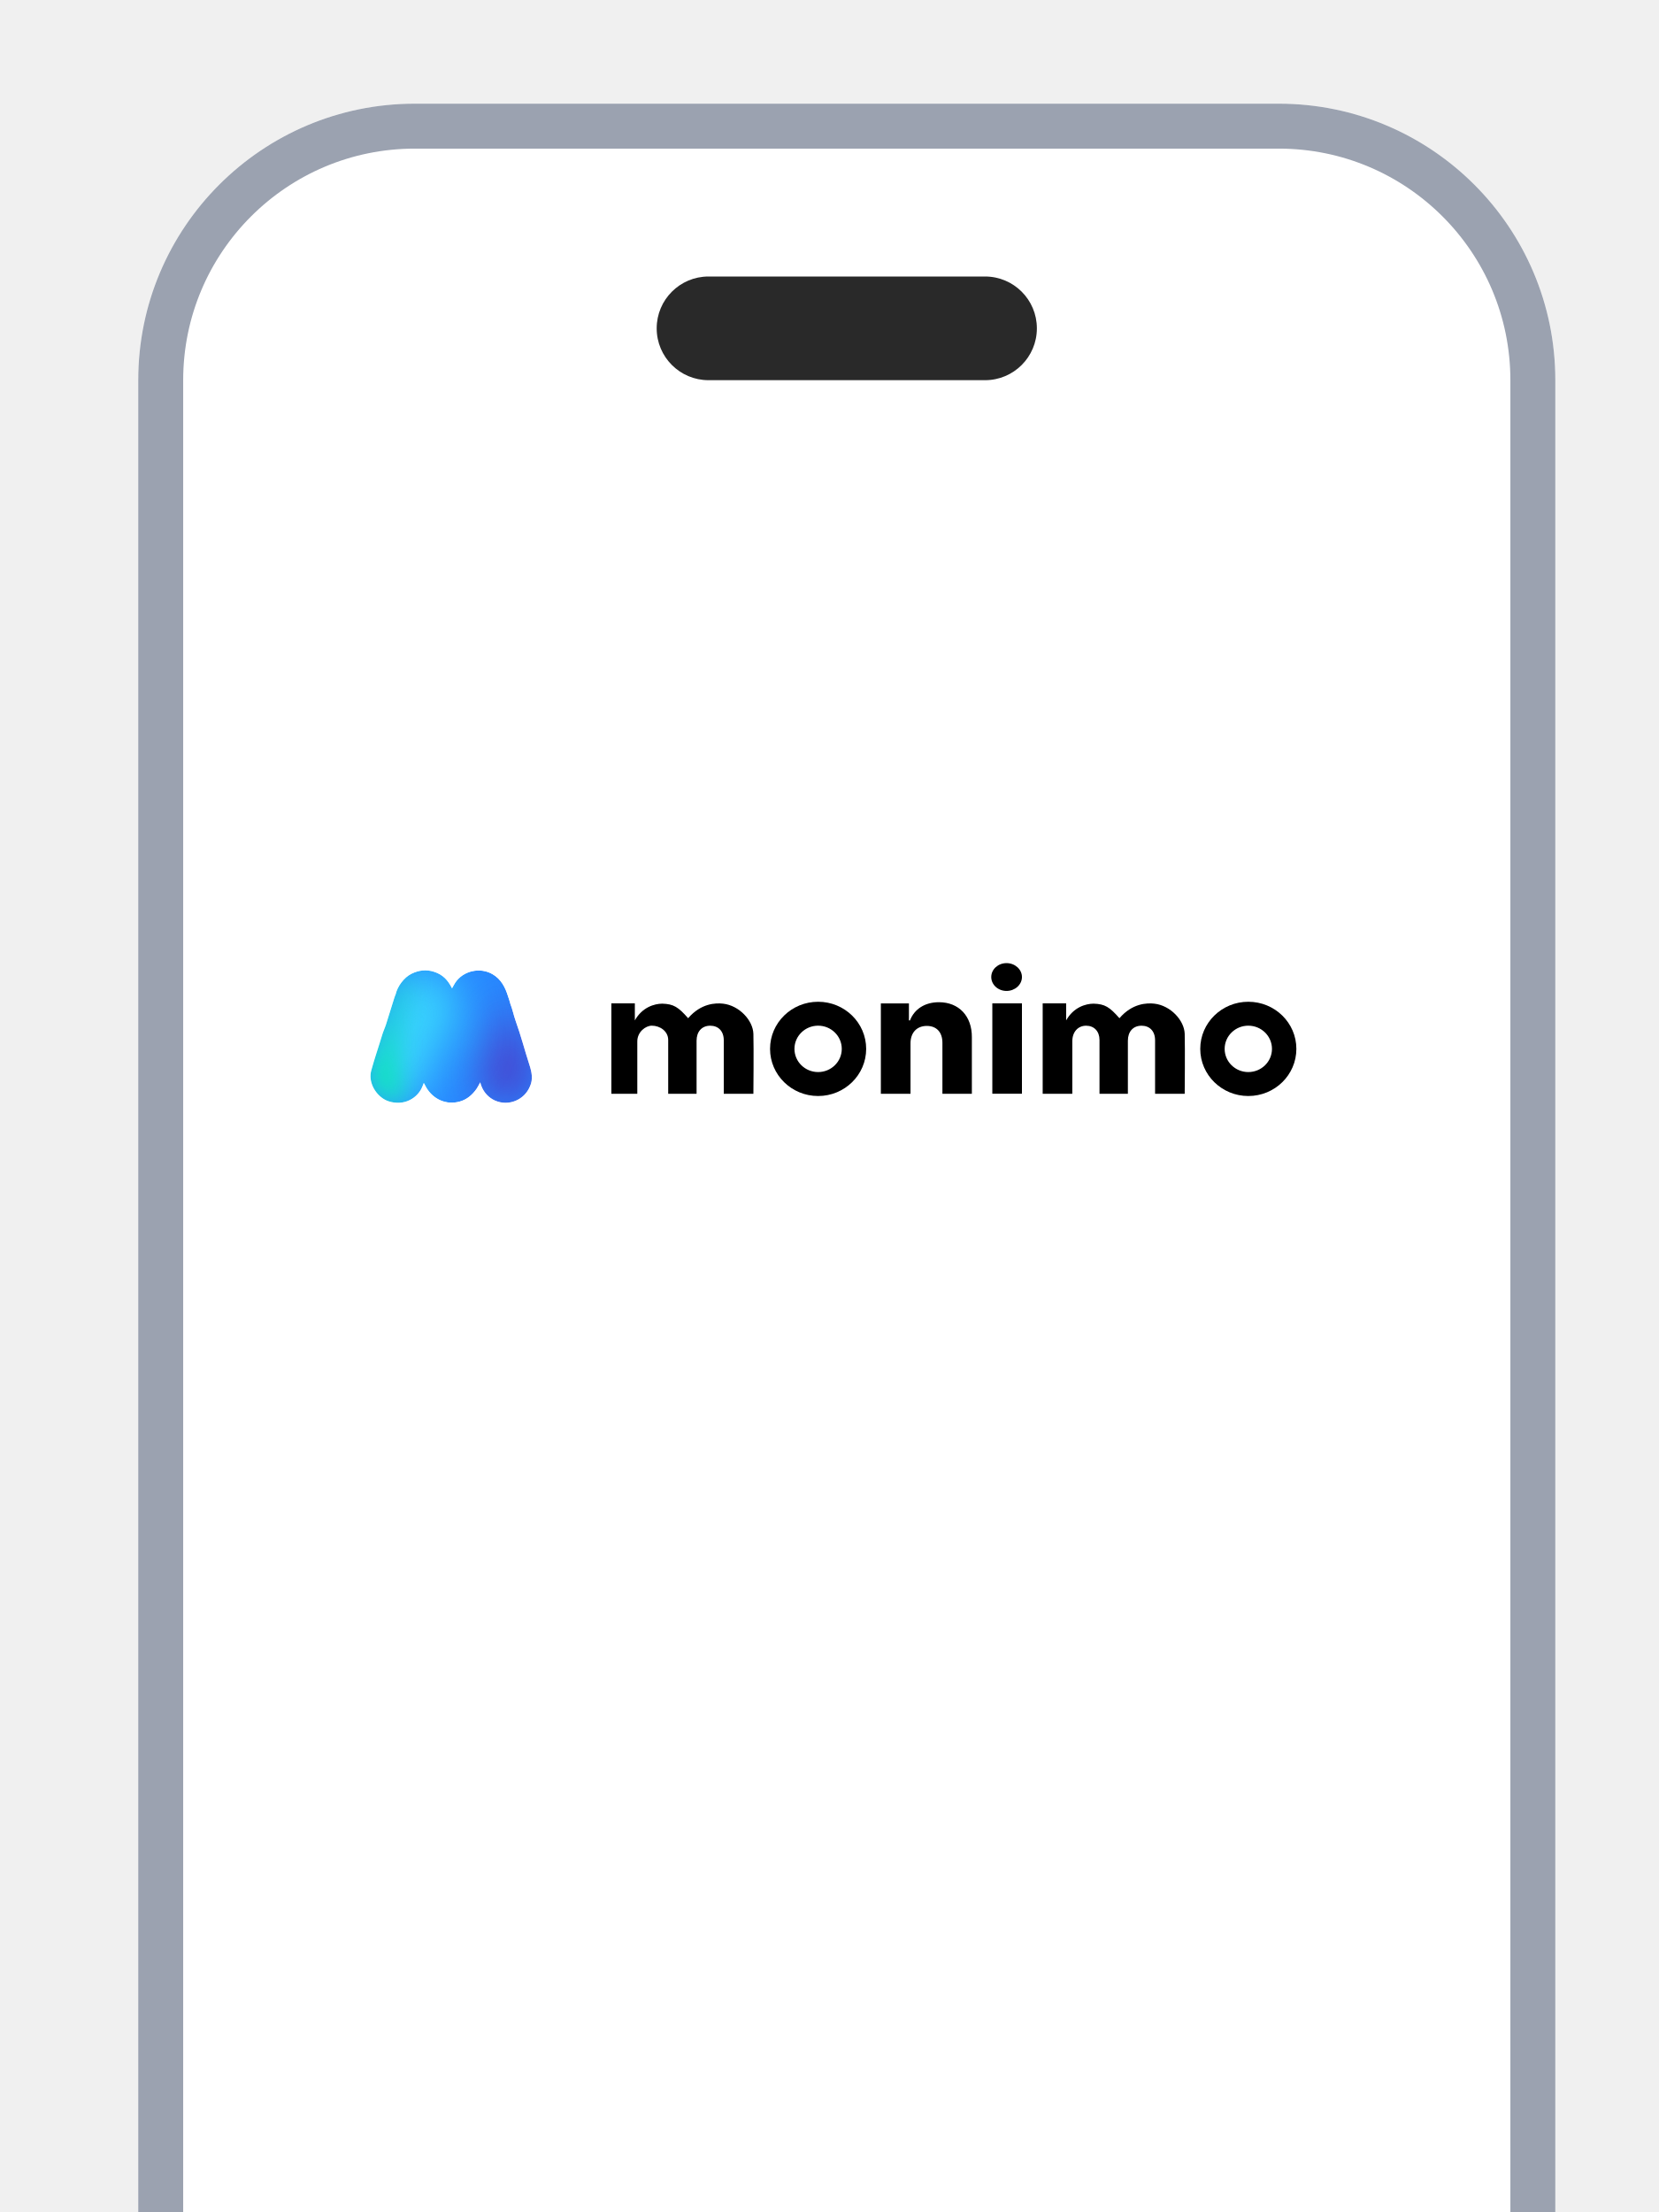
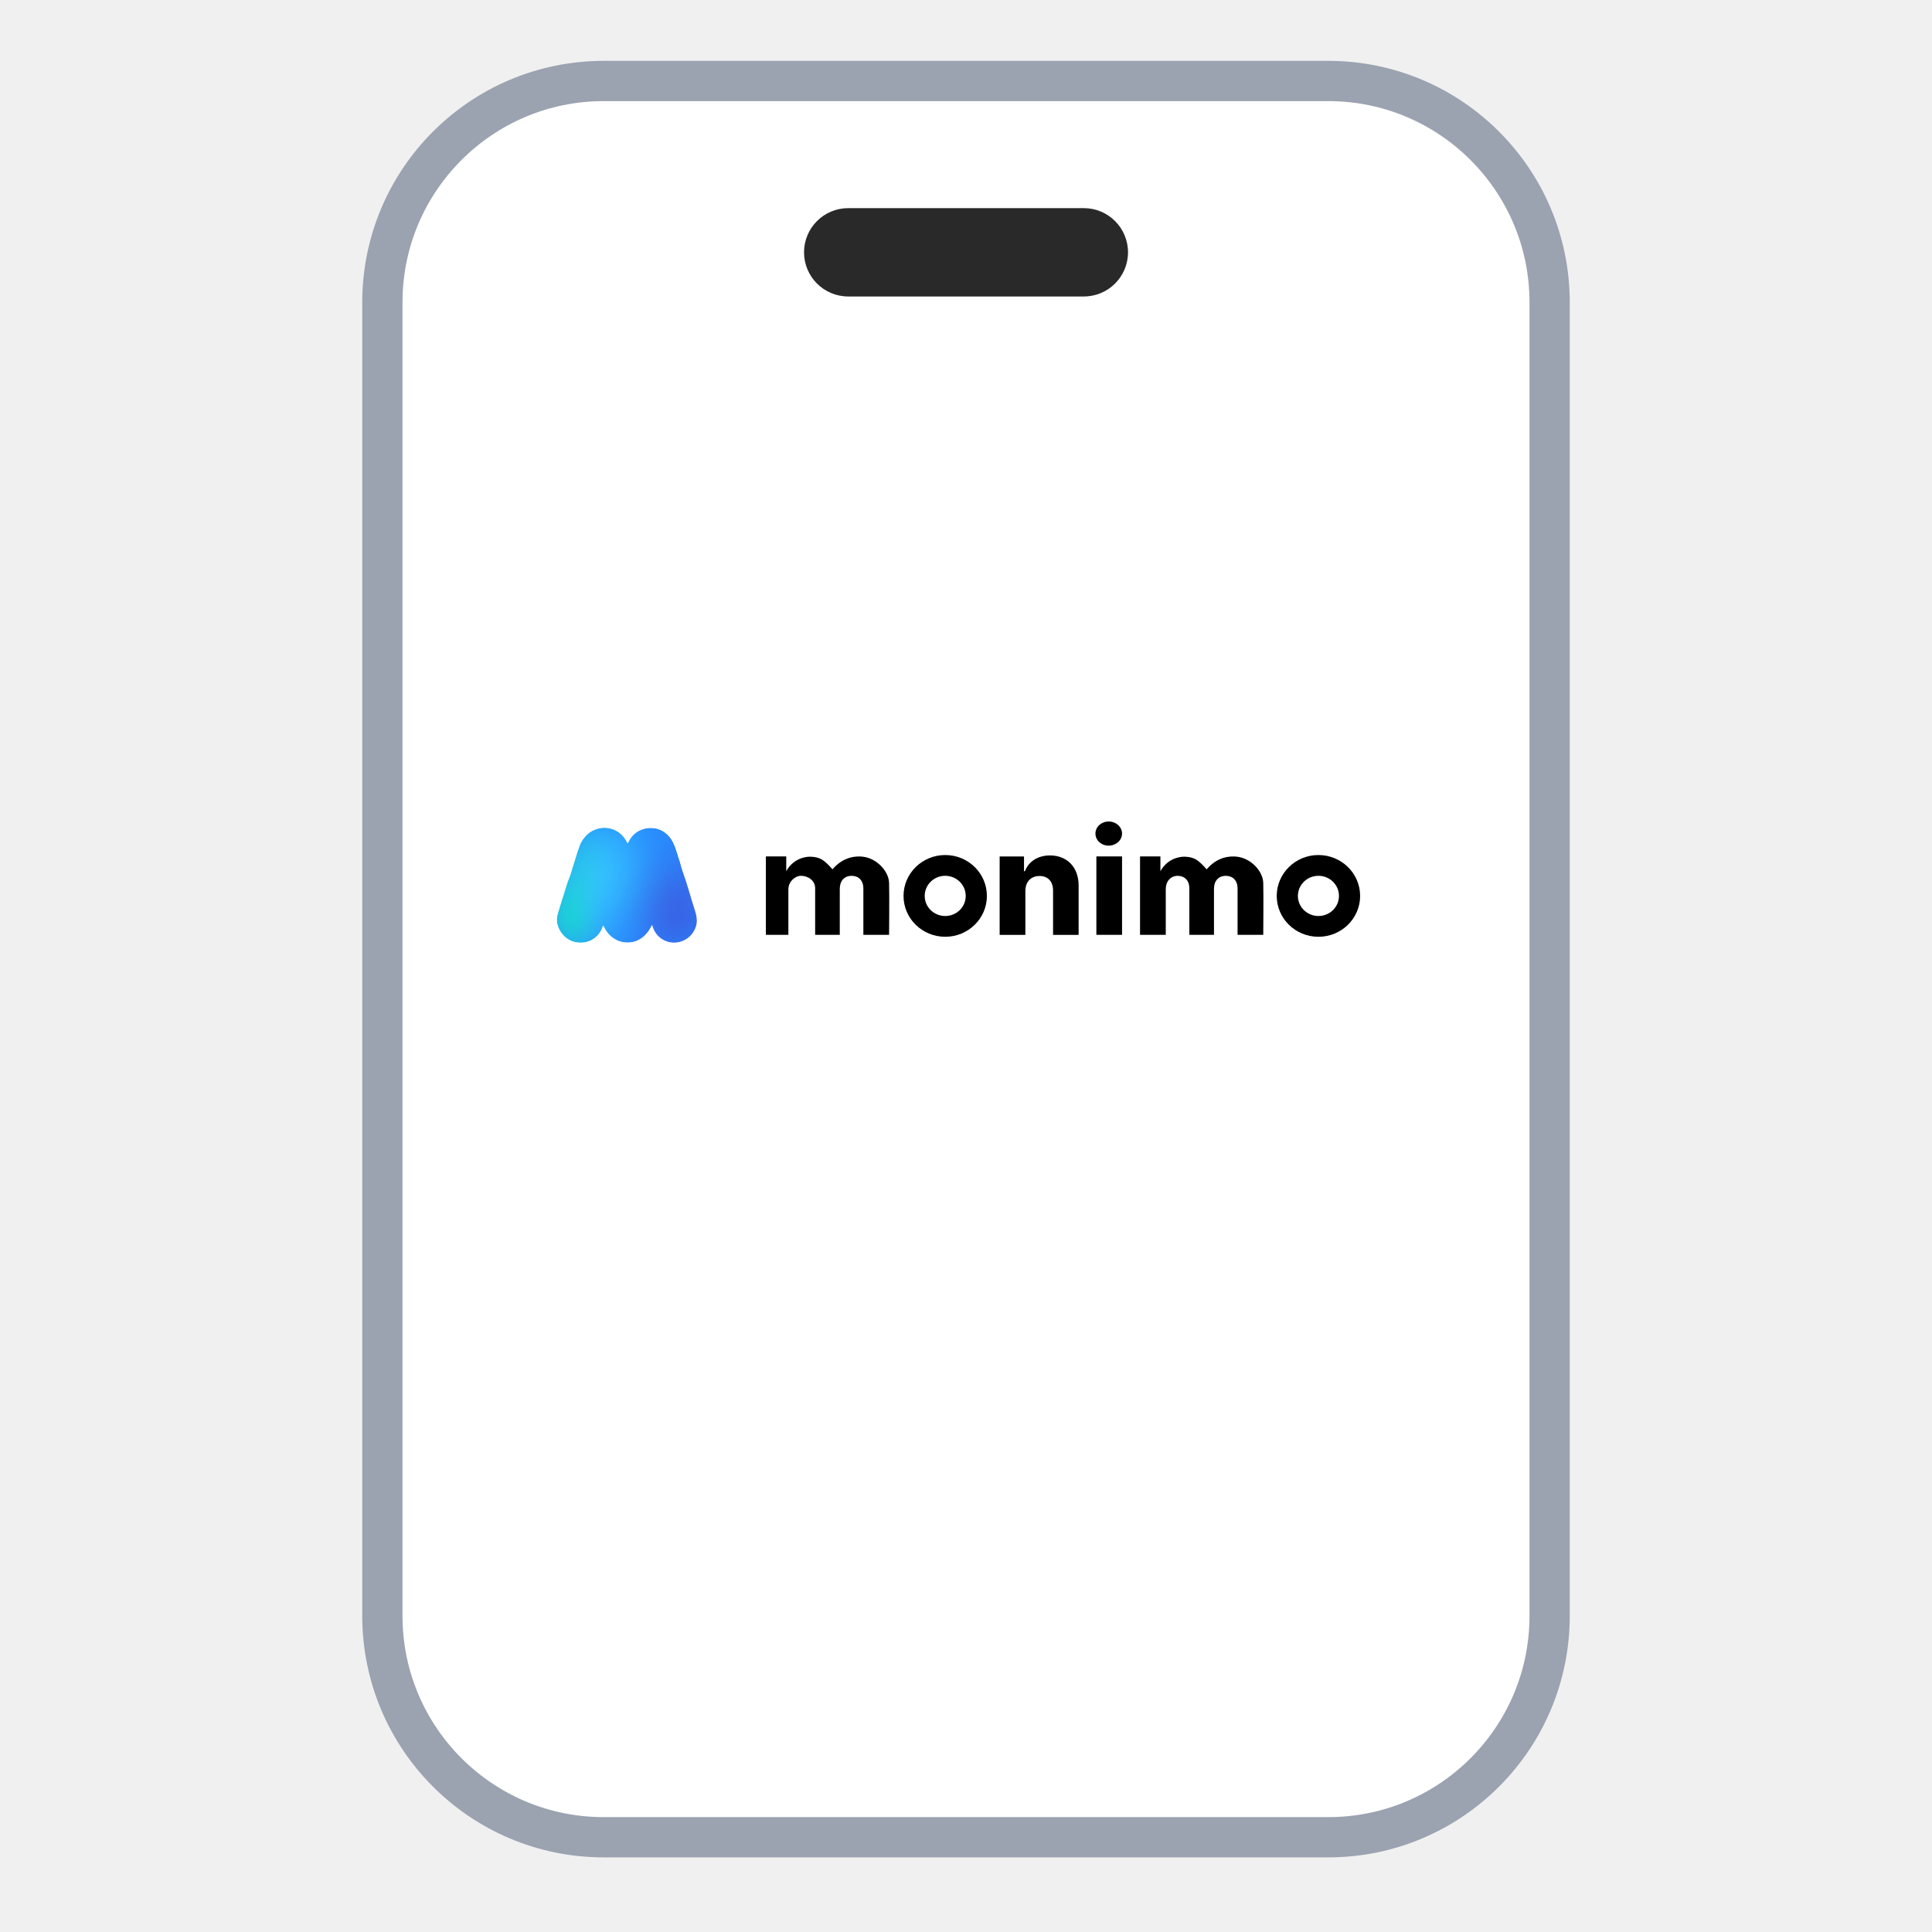
- <svg xmlns="http://www.w3.org/2000/svg" width="48" height="64" viewBox="0 0 48 64" fill="none">
-   <mask id="path-1-inside-1_2517_451" fill="white">
-     <path d="M4 11C4 6.582 7.582 3 12 3H37C41.418 3 45 6.582 45 11V64H4V11Z" />
-   </mask>
-   <path d="M4 11C4 6.582 7.582 3 12 3H37C41.418 3 45 6.582 45 11V64H4V11Z" fill="white" />
-   <path d="M2.7 11C2.7 5.864 6.864 1.7 12 1.7H37C42.136 1.7 46.3 5.864 46.3 11H43.7C43.7 7.3 40.7 4.3 37 4.3H12C8.3 4.3 5.3 7.3 5.3 11H2.7ZM5.3 11M45 64H4H45M2.7 64V11C2.7 5.864 6.864 1.7 12 1.7V4.3C8.3 4.3 5.3 7.3 5.3 11V64H2.7ZM37 1.7C42.136 1.7 46.3 5.864 46.3 11V64H43.7V11C43.7 7.3 40.7 4.3 37 4.3V1.7Z" fill="#9BA2B0" mask="url(#path-1-inside-1_2517_451)" />
-   <mask id="mask0_2517_451" style="mask-type:alpha" maskUnits="userSpaceOnUse" x="10" y="28" width="6" height="4">
-     <path d="M11.447 28.77C11.501 28.535 11.688 28.282 11.905 28.174C12.116 28.07 12.332 28.043 12.557 28.116C12.815 28.199 12.96 28.358 13.079 28.595C13.111 28.54 13.136 28.486 13.172 28.431C13.402 28.084 13.892 27.977 14.251 28.186C14.494 28.327 14.617 28.561 14.697 28.82C14.716 28.881 14.742 28.949 14.758 29.011C14.76 29.021 14.763 29.031 14.765 29.041C14.828 29.199 14.863 29.381 14.92 29.541C15.071 29.957 15.181 30.391 15.318 30.811C15.386 31.022 15.428 31.227 15.333 31.433C15.172 31.824 14.72 32.016 14.325 31.844C14.147 31.765 14.007 31.619 13.935 31.439C13.919 31.399 13.903 31.356 13.894 31.315C13.86 31.377 13.83 31.441 13.79 31.5C13.668 31.677 13.505 31.817 13.296 31.873C12.905 31.978 12.532 31.805 12.331 31.462C12.309 31.424 12.284 31.367 12.262 31.334C12.236 31.402 12.21 31.473 12.173 31.536C12.07 31.707 11.905 31.832 11.711 31.883C11.521 31.932 11.279 31.906 11.109 31.802C10.839 31.637 10.655 31.291 10.741 30.975C10.836 30.625 10.959 30.276 11.063 29.928C11.091 29.834 11.135 29.747 11.164 29.656L11.357 29.037C11.372 28.989 11.43 28.798 11.447 28.77Z" fill="#2788FF" />
+ <svg xmlns="http://www.w3.org/2000/svg" width="48" height="48" viewBox="0 0 48 48" fill="none">
+   <path d="M15 2.012H33C36.038 2.012 38.5 4.475 38.5 7.512V40.146C38.5 43.184 36.038 45.646 33 45.646H15C11.962 45.646 9.5 43.184 9.5 40.146V7.512C9.5 4.475 11.962 2.012 15 2.012Z" fill="white" stroke="#9BA2B0" />
+   <mask id="mask0_2517_451" style="mask-type:alpha" maskUnits="userSpaceOnUse" x="13" y="20" width="5" height="4">
+     <path d="M14.378 21.083C14.419 20.908 14.557 20.721 14.719 20.64C14.876 20.562 15.037 20.542 15.205 20.596C15.397 20.658 15.505 20.777 15.594 20.953C15.618 20.912 15.636 20.872 15.663 20.831C15.834 20.573 16.2 20.493 16.467 20.648C16.648 20.754 16.739 20.928 16.799 21.121C16.813 21.166 16.833 21.217 16.844 21.263C16.846 21.27 16.848 21.278 16.85 21.285C16.897 21.403 16.922 21.539 16.965 21.658C17.078 21.968 17.16 22.291 17.262 22.604C17.313 22.761 17.344 22.914 17.273 23.068C17.153 23.359 16.816 23.502 16.522 23.374C16.39 23.314 16.285 23.206 16.231 23.072C16.22 23.043 16.208 23.01 16.201 22.98C16.175 23.026 16.153 23.074 16.123 23.117C16.032 23.249 15.911 23.354 15.755 23.396C15.464 23.473 15.186 23.344 15.036 23.089C15.02 23.061 15.002 23.019 14.985 22.993C14.966 23.045 14.947 23.097 14.919 23.144C14.842 23.272 14.719 23.365 14.575 23.402C14.433 23.439 14.253 23.42 14.126 23.342C13.925 23.219 13.788 22.962 13.852 22.727C13.923 22.466 14.015 22.206 14.092 21.946C14.113 21.877 14.146 21.812 14.168 21.744L14.311 21.282C14.322 21.247 14.366 21.104 14.378 21.083Z" fill="#2788FF" />
  </mask>
  <g mask="url(#mask0_2517_451)">
-     <path d="M11.447 28.77C11.501 28.535 11.688 28.282 11.905 28.174C12.116 28.07 12.332 28.043 12.557 28.116C12.815 28.199 12.96 28.358 13.079 28.595C13.111 28.54 13.136 28.486 13.172 28.431C13.402 28.084 13.892 27.977 14.251 28.186C14.494 28.327 14.617 28.561 14.697 28.82C14.716 28.881 14.742 28.949 14.758 29.011C14.76 29.021 14.763 29.031 14.765 29.041C14.828 29.199 14.863 29.381 14.92 29.541C15.071 29.957 15.181 30.391 15.318 30.811C15.386 31.022 15.428 31.227 15.333 31.433C15.172 31.824 14.72 32.016 14.325 31.844C14.147 31.765 14.007 31.619 13.935 31.439C13.919 31.399 13.903 31.356 13.894 31.315C13.86 31.377 13.83 31.441 13.79 31.5C13.668 31.677 13.505 31.817 13.296 31.873C12.905 31.978 12.532 31.805 12.331 31.462C12.309 31.424 12.284 31.367 12.262 31.334C12.236 31.402 12.21 31.473 12.173 31.536C12.07 31.707 11.905 31.832 11.711 31.883C11.521 31.932 11.279 31.906 11.109 31.802C10.839 31.637 10.655 31.291 10.741 30.975C10.836 30.625 10.959 30.276 11.063 29.928C11.091 29.834 11.135 29.747 11.164 29.656L11.357 29.037C11.372 28.989 11.43 28.798 11.447 28.77Z" fill="#2788FF" />
+     <path d="M14.378 21.083C14.419 20.908 14.557 20.721 14.719 20.64C14.876 20.562 15.037 20.542 15.205 20.596C15.397 20.658 15.505 20.777 15.594 20.953C15.618 20.912 15.636 20.872 15.663 20.831C15.834 20.573 16.2 20.493 16.467 20.648C16.648 20.754 16.739 20.928 16.799 21.121C16.813 21.166 16.833 21.217 16.844 21.263C16.846 21.27 16.848 21.278 16.85 21.285C16.897 21.403 16.922 21.539 16.965 21.658C17.078 21.968 17.16 22.291 17.262 22.604C17.313 22.761 17.344 22.914 17.273 23.068C17.153 23.359 16.816 23.502 16.522 23.374C16.39 23.314 16.285 23.206 16.231 23.072C16.22 23.043 16.208 23.01 16.201 22.98C16.175 23.026 16.153 23.074 16.123 23.117C16.032 23.249 15.911 23.354 15.755 23.396C15.464 23.473 15.186 23.344 15.036 23.089C15.02 23.061 15.002 23.019 14.985 22.993C14.966 23.045 14.947 23.097 14.919 23.144C14.842 23.272 14.719 23.365 14.575 23.402C14.433 23.439 14.253 23.42 14.126 23.342C13.925 23.219 13.788 22.962 13.852 22.727C13.923 22.466 14.015 22.206 14.092 21.946C14.113 21.877 14.146 21.812 14.168 21.744L14.311 21.282C14.322 21.247 14.366 21.104 14.378 21.083Z" fill="#2788FF" />
    <g filter="url(#filter0_f_2517_451)">
-       <path d="M14.758 29.011C14.742 28.949 14.716 28.881 14.697 28.82L13.894 31.315C13.903 31.356 13.919 31.4 13.935 31.439C14.007 31.619 14.147 31.765 14.325 31.844C14.72 32.016 15.172 31.824 15.333 31.433C15.428 31.227 15.386 31.022 15.318 30.811C15.181 30.391 15.071 29.957 14.921 29.541C14.863 29.381 14.828 29.199 14.765 29.041C14.763 29.031 14.76 29.021 14.758 29.011Z" fill="#4D35C6" />
+       <path d="M16.844 21.263C16.832 21.217 16.813 21.166 16.799 21.121L16.201 22.98C16.208 23.01 16.22 23.043 16.231 23.072C16.285 23.206 16.389 23.315 16.522 23.374C16.816 23.502 17.153 23.359 17.273 23.068C17.343 22.914 17.312 22.761 17.262 22.604C17.16 22.291 17.077 21.968 16.965 21.658C16.922 21.539 16.896 21.403 16.849 21.285C16.848 21.278 16.846 21.27 16.844 21.263Z" fill="#4D35C6" />
    </g>
    <g filter="url(#filter1_f_2517_451)">
-       <path d="M11.905 28.174C11.688 28.282 11.501 28.535 11.447 28.77C11.43 28.798 11.372 28.989 11.357 29.037L11.164 29.656C11.135 29.747 11.091 29.834 11.063 29.928C10.959 30.276 10.836 30.625 10.741 30.975C10.655 31.291 10.839 31.637 11.109 31.802C11.279 31.906 11.521 31.932 11.711 31.883C11.905 31.832 12.07 31.707 12.173 31.536C12.21 31.473 12.236 31.402 12.262 31.334L12.946 29.196L13.803 31.334L13.107 28.607C13.022 28.457 12.793 28.148 12.557 28.116C12.332 28.043 12.116 28.07 11.905 28.174Z" fill="#3BDEFD" />
+       <path d="M14.719 20.64C14.557 20.721 14.419 20.908 14.378 21.083C14.366 21.104 14.322 21.247 14.311 21.282L14.168 21.744C14.146 21.812 14.113 21.877 14.092 21.946C14.015 22.206 13.923 22.466 13.852 22.727C13.788 22.962 13.925 23.219 14.126 23.342C14.253 23.42 14.433 23.439 14.575 23.402C14.719 23.365 14.842 23.272 14.919 23.144C14.947 23.097 14.966 23.045 14.985 22.993L15.495 21.401L16.134 22.993L15.615 20.962C15.552 20.85 15.381 20.62 15.205 20.596C15.037 20.542 14.876 20.562 14.719 20.64Z" fill="#3BDEFD" />
    </g>
    <g filter="url(#filter2_f_2517_451)">
-       <path d="M11.905 28.174C11.688 28.282 11.501 28.535 11.447 28.77C11.43 28.798 11.372 28.989 11.357 29.037L11.164 29.656C11.135 29.747 11.091 29.834 11.063 29.928C10.959 30.276 10.836 30.625 10.741 30.975C10.655 31.291 10.839 31.637 11.109 31.802C11.279 31.906 11.521 31.932 11.711 31.883C11.465 31.324 11.158 29.8 11.905 28.174Z" fill="#0DE9B8" />
+       <path d="M14.719 20.64C14.557 20.721 14.419 20.908 14.378 21.084C14.366 21.104 14.322 21.247 14.311 21.282L14.168 21.744C14.146 21.812 14.113 21.877 14.092 21.946C14.015 22.206 13.923 22.466 13.852 22.727C13.788 22.962 13.925 23.219 14.126 23.342C14.253 23.42 14.433 23.439 14.575 23.402C14.391 22.986 14.162 21.851 14.719 20.64Z" fill="#0DE9B8" />
    </g>
  </g>
-   <path d="M30.168 29.031V31.646H31.025V30.13C31.025 29.857 31.188 29.677 31.426 29.677C31.654 29.677 31.812 29.837 31.812 30.09V31.646H32.633V30.11C32.633 29.852 32.781 29.677 33.029 29.677C33.257 29.677 33.42 29.827 33.42 30.1V31.646H34.277C34.277 31.646 34.289 30.299 34.277 29.911C34.265 29.523 33.868 29.092 33.399 29.039C33.184 29.015 32.76 29.027 32.389 29.46C32.102 29.135 31.97 29.049 31.639 29.039C31.413 29.041 31.061 29.141 30.847 29.523V29.031H30.168Z" fill="black" />
-   <path d="M17.689 29.031V31.646H18.439V30.13C18.439 29.857 18.679 29.676 18.859 29.676C19.098 29.676 19.333 29.837 19.333 30.09V31.646H20.154V30.11C20.154 29.852 20.302 29.677 20.55 29.677C20.778 29.677 20.941 29.827 20.941 30.1V31.646H21.798C21.798 31.646 21.81 30.299 21.798 29.911C21.786 29.523 21.389 29.092 20.92 29.039C20.706 29.015 20.281 29.027 19.91 29.46C19.623 29.135 19.491 29.049 19.16 29.039C18.934 29.041 18.582 29.141 18.368 29.523V29.031H17.689Z" fill="black" />
-   <path d="M28.711 31.645V29.03H29.568V31.645H28.711ZM29.122 28.671C28.878 28.671 28.68 28.492 28.68 28.268C28.68 28.045 28.878 27.866 29.122 27.866C29.365 27.866 29.568 28.045 29.568 28.268C29.568 28.492 29.365 28.671 29.122 28.671Z" fill="black" />
-   <path d="M26.344 30.186V31.647H25.486V29.032H26.298V29.524H26.328C26.455 29.196 26.76 28.997 27.166 28.997C27.744 28.997 28.124 29.4 28.119 30.012V31.647H27.267V30.171C27.267 29.867 27.099 29.683 26.816 29.683C26.531 29.683 26.344 29.872 26.344 30.186Z" fill="black" />
-   <path d="M24.355 30.347C24.355 29.977 24.048 29.676 23.671 29.676C23.293 29.676 22.986 29.977 22.986 30.347C22.986 30.718 23.293 31.018 23.671 31.018V31.711C22.902 31.711 22.28 31.1 22.28 30.347C22.28 29.594 22.902 28.984 23.671 28.984C24.438 28.984 25.061 29.594 25.061 30.347C25.061 31.1 24.438 31.711 23.671 31.711V31.018C24.048 31.018 24.355 30.718 24.355 30.347Z" fill="black" />
-   <path d="M36.802 30.347C36.802 29.977 36.495 29.676 36.117 29.676C35.74 29.676 35.433 29.977 35.433 30.347C35.433 30.718 35.74 31.018 36.117 31.018V31.711C35.35 31.711 34.727 31.1 34.727 30.347C34.727 29.594 35.35 28.984 36.117 28.984C36.886 28.984 37.508 29.594 37.508 30.347C37.508 31.1 36.886 31.711 36.117 31.711V31.018C36.495 31.018 36.802 30.718 36.802 30.347Z" fill="black" />
-   <rect x="19" y="8" width="11" height="3" rx="1.5" fill="#292929" />
+   <path d="M28.324 21.278V23.226H28.963V22.097C28.963 21.893 29.084 21.76 29.261 21.76C29.431 21.76 29.549 21.878 29.549 22.067V23.226H30.161V22.082C30.161 21.889 30.27 21.76 30.456 21.76C30.626 21.76 30.747 21.871 30.747 22.075V23.226H31.385C31.385 23.226 31.394 22.223 31.385 21.934C31.377 21.645 31.081 21.323 30.732 21.284C30.571 21.266 30.255 21.275 29.979 21.598C29.765 21.356 29.667 21.291 29.42 21.284C29.252 21.286 28.99 21.36 28.83 21.645V21.278H28.324Z" fill="black" />
+   <path d="M19.028 21.278V23.226H19.587V22.097C19.587 21.893 19.765 21.759 19.899 21.759C20.078 21.759 20.252 21.878 20.252 22.067V23.226H20.864V22.082C20.864 21.889 20.974 21.76 21.159 21.76C21.329 21.76 21.45 21.871 21.45 22.075V23.226H22.089C22.089 23.226 22.098 22.223 22.089 21.934C22.08 21.645 21.784 21.323 21.435 21.284C21.275 21.266 20.959 21.275 20.683 21.598C20.469 21.356 20.37 21.291 20.124 21.284C19.956 21.286 19.693 21.36 19.534 21.645V21.278H19.028Z" fill="black" />
+   <path d="M27.239 23.225V21.277H27.877V23.225H27.239ZM27.545 21.01C27.363 21.01 27.216 20.877 27.216 20.71C27.216 20.543 27.363 20.41 27.545 20.41C27.726 20.41 27.877 20.543 27.877 20.71C27.877 20.877 27.726 21.01 27.545 21.01Z" fill="black" />
+   <path d="M25.475 22.138V23.227H24.836V21.279H25.441V21.645H25.464C25.558 21.401 25.785 21.253 26.087 21.253C26.518 21.253 26.802 21.553 26.798 22.009V23.227H26.163V22.127C26.163 21.901 26.038 21.764 25.827 21.764C25.615 21.764 25.475 21.905 25.475 22.138Z" fill="black" />
+   <path d="M23.993 22.259C23.993 21.983 23.765 21.759 23.484 21.759C23.202 21.759 22.974 21.983 22.974 22.259C22.974 22.535 23.202 22.758 23.484 22.758V23.274C22.912 23.274 22.448 22.82 22.448 22.259C22.448 21.698 22.912 21.243 23.484 21.243C24.056 21.243 24.519 21.698 24.519 22.259C24.519 22.82 24.056 23.274 23.484 23.274V22.758C23.765 22.758 23.993 22.535 23.993 22.259Z" fill="black" />
+   <path d="M33.266 22.259C33.266 21.983 33.038 21.759 32.756 21.759C32.475 21.759 32.246 21.983 32.246 22.259C32.246 22.535 32.475 22.758 32.756 22.758V23.274C32.184 23.274 31.72 22.82 31.72 22.259C31.72 21.698 32.184 21.243 32.756 21.243C33.328 21.243 33.792 21.698 33.792 22.259C33.792 22.82 33.328 23.274 32.756 23.274V22.758C33.038 22.758 33.266 22.535 33.266 22.259Z" fill="black" />
+   <rect x="19.976" y="5.171" width="8.049" height="2.195" rx="1.098" fill="#292929" />
  <defs>
-     <filter id="filter0_f_2517_451" x="12.673" y="27.599" width="3.937" height="5.53" filterUnits="userSpaceOnUse" color-interpolation-filters="sRGB">
+     <filter id="filter0_f_2517_451" x="14.979" y="19.9" width="3.556" height="4.743" filterUnits="userSpaceOnUse" color-interpolation-filters="sRGB">
      <feFlood flood-opacity="0" result="BackgroundImageFix" />
      <feBlend mode="normal" in="SourceGraphic" in2="BackgroundImageFix" result="shape" />
      <feGaussianBlur stdDeviation="0.611" result="effect1_foregroundBlur_2517_451" />
    </filter>
-     <filter id="filter1_f_2517_451" x="9.402" y="26.757" width="5.719" height="6.468" filterUnits="userSpaceOnUse" color-interpolation-filters="sRGB">
+     <filter id="filter1_f_2517_451" x="12.519" y="19.248" width="4.933" height="5.49" filterUnits="userSpaceOnUse" color-interpolation-filters="sRGB">
      <feFlood flood-opacity="0" result="BackgroundImageFix" />
      <feBlend mode="normal" in="SourceGraphic" in2="BackgroundImageFix" result="shape" />
      <feGaussianBlur stdDeviation="0.659" result="effect1_foregroundBlur_2517_451" />
    </filter>
-     <filter id="filter2_f_2517_451" x="10.024" y="27.478" width="2.578" height="5.125" filterUnits="userSpaceOnUse" color-interpolation-filters="sRGB">
+     <filter id="filter2_f_2517_451" x="13.14" y="19.944" width="2.276" height="4.173" filterUnits="userSpaceOnUse" color-interpolation-filters="sRGB">
      <feFlood flood-opacity="0" result="BackgroundImageFix" />
      <feBlend mode="normal" in="SourceGraphic" in2="BackgroundImageFix" result="shape" />
      <feGaussianBlur stdDeviation="0.348" result="effect1_foregroundBlur_2517_451" />
    </filter>
  </defs>
</svg>
